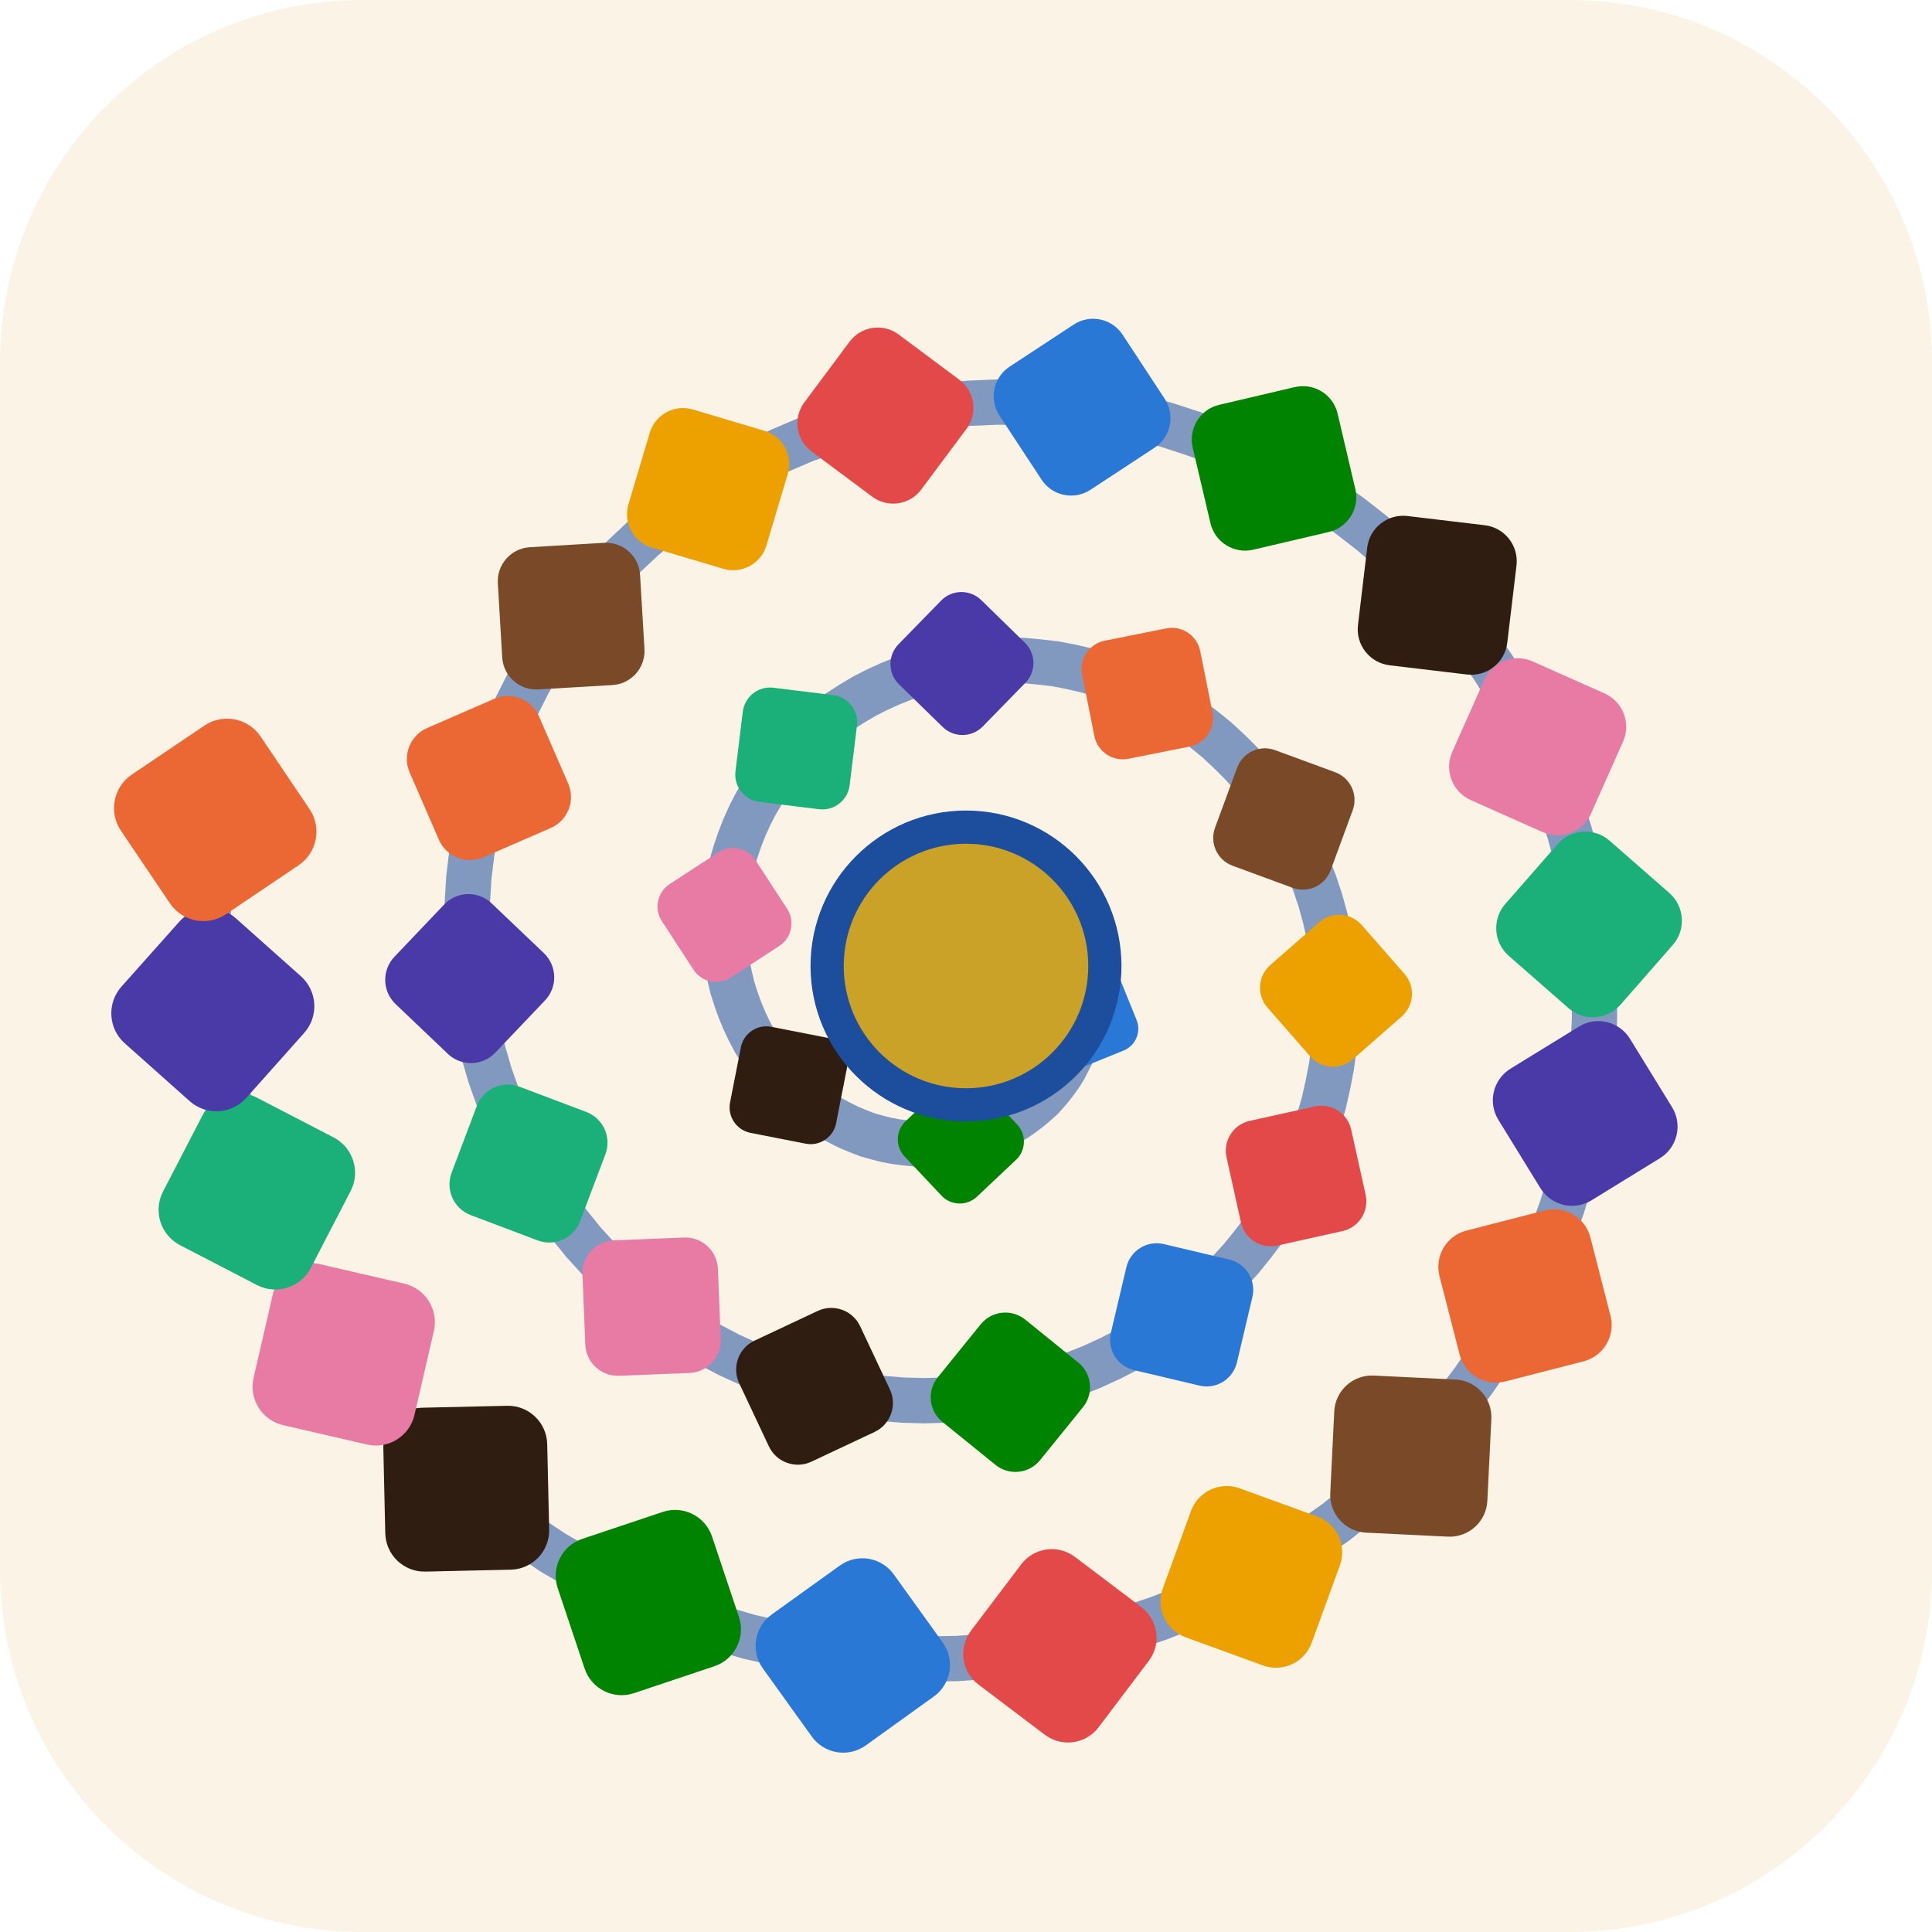
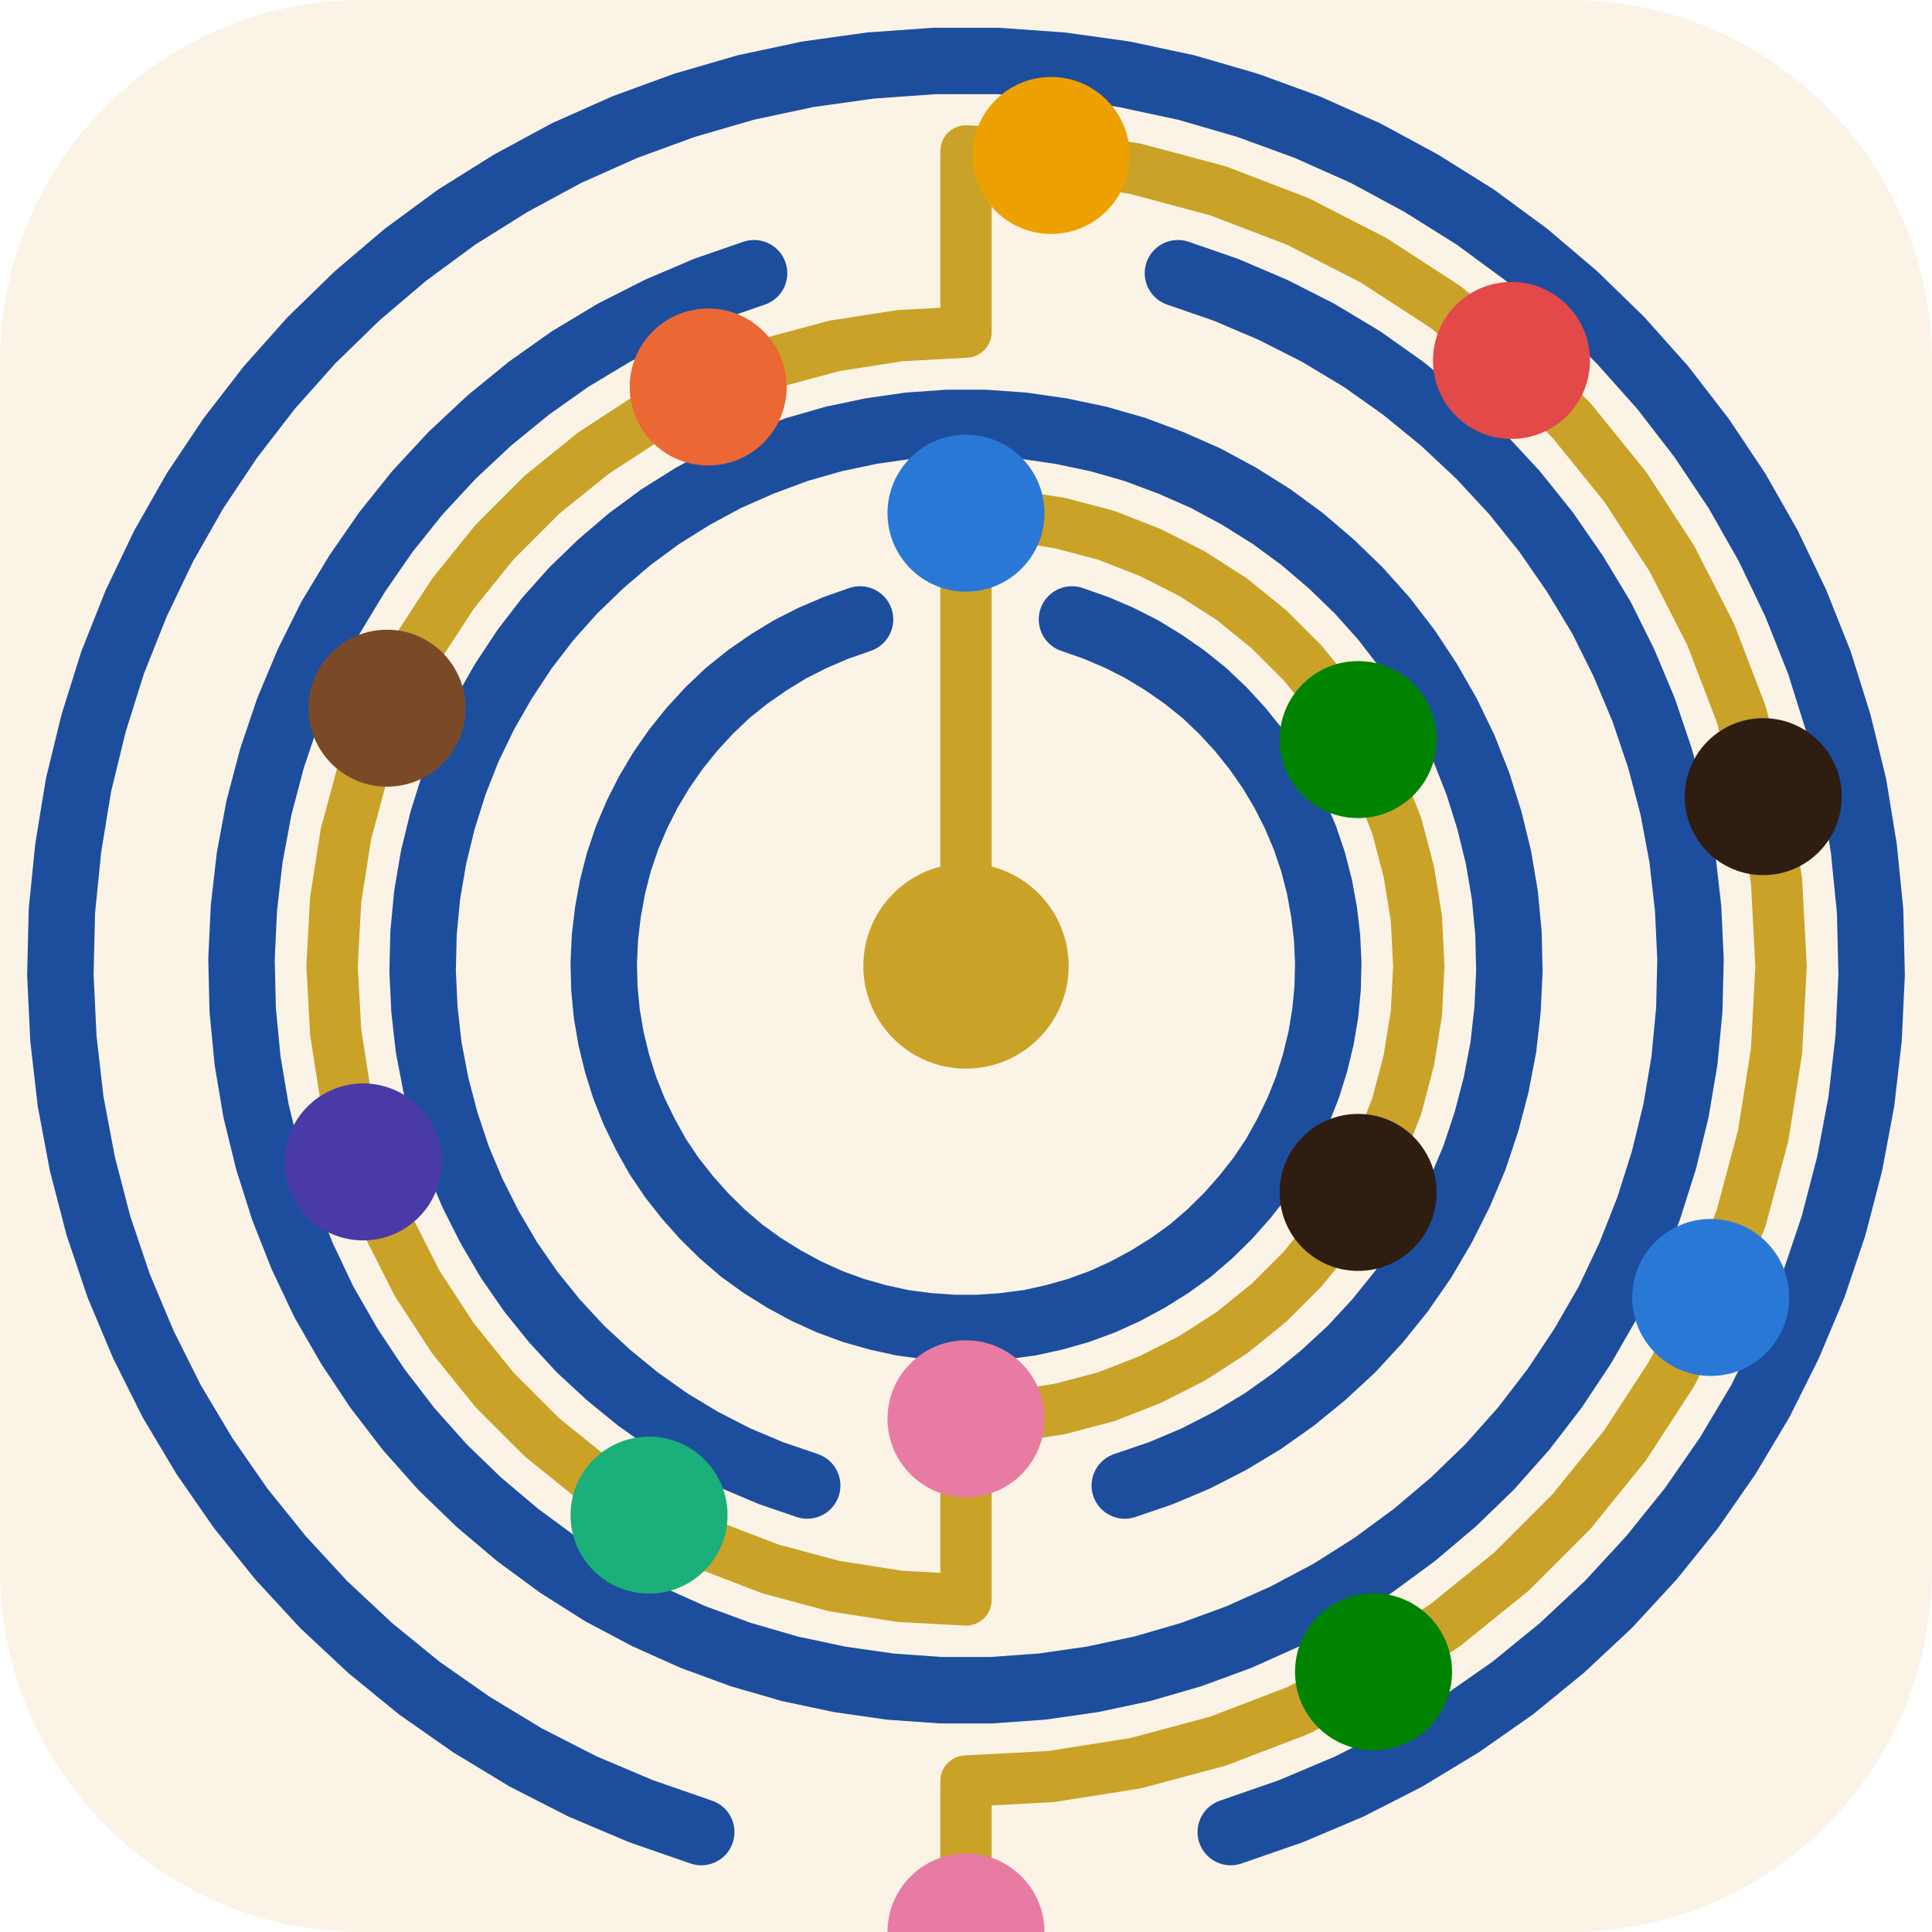
<svg xmlns="http://www.w3.org/2000/svg" viewBox="0 0 64 64">
  <style>
-     .mm-bg{fill:#faf3e6}
-     .mm-thread{stroke:#1d4e9e}
-     .mm-ring{stroke:#1d4e9e}
-     @media (prefers-color-scheme:dark){
-       .mm-bg{fill:#1f1827}
-       .mm-thread{stroke:#8fb0ea}
-       .mm-ring{stroke:#8fb0ea}
-       .mm-draw{stroke:#c9a227;stroke-width:0.6}
-     }
+     .mm-bg{fill:#faf3e6}.mm-wall{stroke:#1d4e9e}
+     @media (prefers-color-scheme:dark){.mm-bg{fill:#1f1827}.mm-wall{stroke:#8fb0ea}.mm-draw{stroke:#c9a227;stroke-width:0.6}}
  </style>
  <rect class="mm-bg" width="64" height="64" rx="12" />
-   <path class="mm-thread" d="M35.60 32.00 L35.66 32.18 L35.72 32.37 L35.76 32.57 L35.80 32.77 L35.82 32.98 L35.83 33.19 L35.83 33.40 L35.82 33.61 L35.80 33.83 L35.76 34.05 L35.71 34.27 L35.65 34.50 L35.57 34.72 L35.49 34.94 L35.38 35.15 L35.27 35.37 L35.14 35.58 L35.00 35.78 L34.85 35.98 L34.68 36.18 L34.51 36.37 L34.31 36.55 L34.11 36.72 L33.90 36.88 L33.67 37.04 L33.44 37.18 L33.19 37.31 L32.94 37.43 L32.67 37.54 L32.40 37.64 L32.12 37.72 L31.83 37.78 L31.54 37.84 L31.24 37.87 L30.93 37.90 L30.62 37.90 L30.31 37.89 L30.00 37.86 L29.68 37.82 L29.36 37.76 L29.05 37.68 L28.73 37.59 L28.42 37.47 L28.11 37.34 L27.81 37.19 L27.51 37.03 L27.21 36.85 L26.93 36.65 L26.65 36.43 L26.38 36.20 L26.12 35.95 L25.87 35.69 L25.63 35.41 L25.41 35.12 L25.20 34.81 L25.00 34.49 L24.82 34.15 L24.66 33.81 L24.51 33.45 L24.38 33.09 L24.26 32.71 L24.17 32.33 L24.09 31.93 L24.04 31.53 L24.00 31.13 L23.99 30.72 L24.00 30.31 L24.03 29.89 L24.08 29.48 L24.15 29.06 L24.24 28.64 L24.36 28.23 L24.50 27.82 L24.66 27.41 L24.84 27.01 L25.04 26.62 L25.27 26.23 L25.52 25.86 L25.78 25.49 L26.07 25.14 L26.38 24.80 L26.71 24.47 L27.06 24.16 L27.42 23.86 L27.80 23.58 L28.20 23.32 L28.62 23.07 L29.05 22.85 L29.49 22.65 L29.94 22.47 L30.41 22.31 L30.89 22.17 L31.38 22.06 L31.88 21.98 L32.38 21.91 L32.89 21.88 L33.40 21.87 L33.92 21.88 L34.44 21.93 L34.96 21.99 L35.48 22.09 L36.00 22.21 L36.51 22.36 L37.02 22.54 L37.52 22.74 L38.01 22.97 L38.50 23.23 L38.97 23.51 L39.43 23.82 L39.88 24.16 L40.31 24.51 L40.73 24.90 L41.13 25.30 L41.51 25.73 L41.87 26.18 L42.21 26.64 L42.53 27.13 L42.82 27.64 L43.09 28.16 L43.33 28.70 L43.55 29.26 L43.74 29.83 L43.90 30.41 L44.03 31.00 L44.14 31.60 L44.21 32.21 L44.25 32.82 L44.26 33.44 L44.24 34.06 L44.19 34.69 L44.11 35.31 L43.99 35.93 L43.85 36.55 L43.67 37.17 L43.45 37.77 L43.21 38.37 L42.94 38.96 L42.63 39.54 L42.29 40.10 L41.93 40.65 L41.53 41.18 L41.11 41.70 L40.66 42.19 L40.18 42.67 L39.67 43.12 L39.14 43.55 L38.59 43.95 L38.01 44.33 L37.42 44.67 L36.80 44.99 L36.17 45.28 L35.51 45.54 L34.85 45.77 L34.17 45.96 L33.47 46.12 L32.77 46.24 L32.06 46.33 L31.34 46.38 L30.61 46.40 L29.89 46.38 L29.16 46.32 L28.43 46.23 L27.70 46.10 L26.98 45.93 L26.26 45.73 L25.55 45.48 L24.85 45.20 L24.17 44.89 L23.50 44.54 L22.84 44.15 L22.20 43.73 L21.58 43.28 L20.98 42.79 L20.40 42.27 L19.85 41.72 L19.32 41.14 L18.83 40.53 L18.36 39.90 L17.92 39.24 L17.51 38.55 L17.14 37.85 L16.80 37.12 L16.50 36.37 L16.23 35.61 L16.00 34.82 L15.82 34.03 L15.67 33.22 L15.56 32.41 L15.49 31.58 L15.46 30.75 L15.48 29.92 L15.53 29.08 L15.63 28.25 L15.78 27.42 L15.96 26.59 L16.19 25.77 L16.46 24.96 L16.77 24.16 L17.12 23.38 L17.51 22.61 L17.94 21.85 L18.41 21.12 L18.92 20.41 L19.47 19.72 L20.05 19.06 L20.67 18.43 L21.32 17.82 L22.01 17.25 L22.72 16.71 L23.46 16.21 L24.23 15.74 L25.03 15.31 L25.85 14.92 L26.69 14.56 L27.55 14.26 L28.43 13.99 L29.33 13.76 L30.23 13.59 L31.15 13.45 L32.08 13.36 L33.02 13.32 L33.96 13.33 L34.90 13.38 L35.84 13.48 L36.78 13.63 L37.71 13.83 L38.63 14.07 L39.55 14.37 L40.45 14.70 L41.34 15.09 L42.21 15.52 L43.06 15.99 L43.88 16.51 L44.69 17.07 L45.46 17.67 L46.21 18.32 L46.93 19.00 L47.62 19.72 L48.27 20.48 L48.88 21.27 L49.45 22.09 L49.99 22.94 L50.48 23.83 L50.93 24.74 L51.33 25.67 L51.69 26.63 L52.00 27.60 L52.27 28.60 L52.48 29.61 L52.64 30.63 L52.75 31.66 L52.81 32.70 L52.82 33.75 L52.77 34.79 L52.67 35.84 L52.52 36.88 L52.32 37.92 L52.06 38.95 L51.75 39.97 L51.39 40.98 L50.98 41.97 L50.52 42.94 L50.00 43.89 L49.44 44.81 L48.83 45.71 L48.18 46.58 L47.48 47.42 L46.73 48.23 L45.95 48.99 L45.12 49.73 L44.26 50.42 L43.35 51.06 L42.42 51.67 L41.45 52.23 L40.46 52.74 L39.43 53.20 L38.38 53.61 L37.31 53.97 L36.22 54.27 L35.11 54.52 L33.99 54.72 L32.85 54.86 L31.71 54.94 L30.56 54.96 L29.40 54.93 L28.25 54.84 L27.10 54.69 L25.95 54.48 L24.81 54.22 L23.69 53.89 L22.58 53.51 L21.48 53.08 L20.41 52.59 L19.36 52.04 L18.33 51.44 L17.34 50.78 L16.37 50.08 L15.44 49.32 L14.55 48.52 L13.69 47.67 L12.87 46.78 L12.10 45.85 L11.38 44.87 L10.70 43.86 L10.07 42.81 L9.50 41.73 L8.98 40.61 L8.51 39.47 L8.10 38.31 L7.75 37.12 L7.45 35.91 L7.22 34.69 L7.05 33.45 L6.94 32.20 L6.89 30.94 L6.91 29.68 L6.99 28.42 L7.13 27.16 L7.34 25.91 L7.61 24.67" fill="none" stroke-width="1.5" stroke-linecap="round" opacity="0.55" />
-   <rect x="34.19" y="31.98" width="3.26" height="3.26" rx="0.78" fill="#2a78d6" transform="rotate(67.9 35.82 33.61)" />
-   <rect x="30.11" y="36.06" width="3.44" height="3.44" rx="0.83" fill="#008300" transform="rotate(136.7 31.83 37.78)" />
-   <rect class="mm-draw" x="24.33" y="34.16" width="3.58" height="3.58" rx="0.86" fill="#2e1d10" transform="rotate(191.1 26.12 35.95)" />
-   <rect x="22.15" y="28.46" width="3.70" height="3.70" rx="0.89" fill="#e87ba4" transform="rotate(236.9 24.00 30.31)" />
-   <rect x="24.48" y="22.89" width="3.81" height="3.81" rx="0.91" fill="#1baf7a" transform="rotate(277.0 26.38 24.80)" />
-   <rect x="29.92" y="20.02" width="3.90" height="3.90" rx="0.94" fill="#4a3aa7" transform="rotate(314.3 31.88 21.98)" />
-   <rect x="36.01" y="20.98" width="3.99" height="3.99" rx="0.96" fill="#eb6834" transform="rotate(348.7 38.01 22.97)" />
-   <rect class="mm-draw" x="40.49" y="25.09" width="4.08" height="4.08" rx="0.98" fill="#7a4a28" transform="rotate(380.2 42.53 27.13)" />
-   <rect x="42.18" y="30.74" width="4.15" height="4.15" rx="1.00" fill="#eda100" transform="rotate(408.8 44.25 32.82)" />
-   <rect x="40.82" y="36.85" width="4.23" height="4.23" rx="1.01" fill="#e34948" transform="rotate(437.5 42.94 38.96)" />
-   <rect x="37.00" y="41.40" width="4.29" height="4.29" rx="1.03" fill="#2a78d6" transform="rotate(463.3 39.14 43.55)" />
-   <rect x="31.29" y="43.94" width="4.36" height="4.36" rx="1.05" fill="#008300" transform="rotate(489.0 33.47 46.12)" />
-   <rect class="mm-draw" x="24.76" y="43.72" width="4.43" height="4.43" rx="1.06" fill="#2e1d10" transform="rotate(514.8 26.98 45.93)" />
-   <rect x="19.33" y="41.03" width="4.49" height="4.49" rx="1.08" fill="#e87ba4" transform="rotate(537.7 21.58 43.28)" />
-   <rect x="15.24" y="36.28" width="4.55" height="4.55" rx="1.09" fill="#1baf7a" transform="rotate(560.7 17.51 38.55)" />
-   <rect x="13.25" y="30.10" width="4.61" height="4.61" rx="1.11" fill="#4a3aa7" transform="rotate(583.6 15.56 32.41)" />
-   <rect x="13.85" y="23.44" width="4.67" height="4.67" rx="1.12" fill="#eb6834" transform="rotate(606.5 16.19 25.77)" />
-   <rect class="mm-draw" x="16.56" y="18.05" width="4.72" height="4.72" rx="1.13" fill="#7a4a28" transform="rotate(626.6 18.92 20.41)" />
-   <rect x="21.08" y="13.82" width="4.77" height="4.77" rx="1.15" fill="#eda100" transform="rotate(646.6 23.46 16.21)" />
-   <rect x="26.91" y="11.35" width="4.83" height="4.83" rx="1.16" fill="#e34948" transform="rotate(666.7 29.33 13.76)" />
-   <rect x="33.40" y="11.05" width="4.88" height="4.88" rx="1.17" fill="#2a78d6" transform="rotate(686.7 35.84 13.48)" />
-   <rect x="39.74" y="13.05" width="4.93" height="4.93" rx="1.18" fill="#008300" transform="rotate(706.8 42.21 15.52)" />
-   <rect class="mm-draw" x="45.12" y="17.23" width="4.98" height="4.98" rx="1.20" fill="#2e1d10" transform="rotate(726.8 47.62 19.72)" />
-   <rect x="48.42" y="22.22" width="5.03" height="5.03" rx="1.21" fill="#e87ba4" transform="rotate(744.0 50.93 24.74)" />
-   <rect x="50.10" y="28.09" width="5.07" height="5.07" rx="1.22" fill="#1baf7a" transform="rotate(761.2 52.64 30.63)" />
-   <rect x="49.96" y="34.33" width="5.12" height="5.12" rx="1.23" fill="#4a3aa7" transform="rotate(778.4 52.52 36.88)" />
-   <rect x="47.93" y="40.36" width="5.16" height="5.16" rx="1.24" fill="#eb6834" transform="rotate(795.6 50.52 42.94)" />
-   <rect class="mm-draw" x="44.13" y="45.62" width="5.21" height="5.21" rx="1.25" fill="#7a4a28" transform="rotate(812.8 46.73 48.23)" />
-   <rect x="38.83" y="49.60" width="5.25" height="5.25" rx="1.26" fill="#eda100" transform="rotate(830.0 41.45 52.23)" />
-   <rect x="32.46" y="51.87" width="5.30" height="5.30" rx="1.27" fill="#e34948" transform="rotate(847.1 35.11 54.52)" />
-   <rect x="25.58" y="52.17" width="5.34" height="5.34" rx="1.28" fill="#2a78d6" transform="rotate(864.3 28.25 54.84)" />
-   <rect x="18.79" y="50.38" width="5.39" height="5.39" rx="1.29" fill="#008300" transform="rotate(881.5 21.48 53.08)" />
-   <rect class="mm-draw" x="12.72" y="46.61" width="5.43" height="5.43" rx="1.30" fill="#2e1d10" transform="rotate(898.7 15.44 49.32)" />
-   <rect x="8.64" y="42.14" width="5.47" height="5.47" rx="1.31" fill="#e87ba4" transform="rotate(913.0 11.38 44.87)" />
-   <rect x="5.76" y="36.72" width="5.51" height="5.51" rx="1.32" fill="#1baf7a" transform="rotate(927.4 8.51 39.47)" />
-   <rect x="4.28" y="30.68" width="5.54" height="5.54" rx="1.33" fill="#4a3aa7" transform="rotate(941.7 7.05 33.45)" />
-   <rect x="4.34" y="24.37" width="5.58" height="5.58" rx="1.34" fill="#eb6834" transform="rotate(956.0 7.13 27.16)" />
-   <circle cx="32" cy="32" r="4.6" fill="#c9a227" />
-   <circle class="mm-ring" cx="32" cy="32" r="4.6" fill="none" stroke-width="1.1" />
+   <polyline class="mm-wall" points="35.51,20.52 36.31,20.80 37.08,21.13 37.83,21.51 38.55,21.95 39.24,22.43 39.90,22.96 40.51,23.54 41.08,24.16 41.61,24.82 42.09,25.51 42.52,26.23 42.90,26.98 43.23,27.76 43.50,28.56 43.71,29.38 43.86,30.20 43.96,31.04 44.00,31.88 43.98,32.73 43.90,33.57 43.76,34.40 43.56,35.22 43.31,36.02 43.00,36.80 42.63,37.56 42.22,38.30 41.75,39.00 41.23,39.66 40.67,40.29 40.07,40.88 39.43,41.43 38.75,41.92 38.03,42.37 37.29,42.77 36.52,43.12 35.73,43.41 34.92,43.64 34.10,43.82 33.26,43.93 32.42,43.99 31.58,43.99 30.74,43.93 29.90,43.82 29.08,43.64 28.27,43.41 27.48,43.12 26.71,42.77 25.97,42.37 25.25,41.92 24.57,41.43 23.93,40.88 23.33,40.29 22.77,39.66 22.25,39.00 21.78,38.30 21.37,37.56 21.00,36.80 20.69,36.02 20.44,35.22 20.24,34.40 20.10,33.57 20.02,32.73 20.00,31.88 20.04,31.04 20.14,30.20 20.29,29.38 20.50,28.56 20.77,27.76 21.10,26.98 21.48,26.23 21.91,25.51 22.39,24.82 22.92,24.16 23.49,23.54 24.10,22.96 24.76,22.43 25.45,21.95 26.17,21.51 26.92,21.13 27.69,20.80 28.49,20.52" fill="none" stroke-width="2.2" stroke-linecap="round" stroke-linejoin="round" />
+   <polyline class="mm-wall" points="26.74,49.21 25.54,48.80 24.38,48.31 23.25,47.73 22.17,47.08 21.14,46.35 20.16,45.55 19.23,44.69 18.37,43.76 17.58,42.78 16.86,41.74 16.22,40.65 15.65,39.52 15.16,38.36 14.76,37.16 14.44,35.94 14.20,34.69 14.06,33.44 14.00,32.17 14.03,30.91 14.15,29.65 14.36,28.41 14.66,27.18 15.04,25.97 15.50,24.80 16.05,23.66 16.68,22.56 17.38,21.50 18.15,20.50 18.99,19.56 19.90,18.68 20.86,17.86 21.88,17.11 22.95,16.44 24.06,15.84 25.22,15.33 26.40,14.89 27.62,14.54 28.86,14.28 30.11,14.10 31.37,14.01 32.63,14.01 33.89,14.10 35.14,14.28 36.38,14.54 37.60,14.89 38.78,15.33 39.94,15.84 41.05,16.44 42.12,17.11 43.14,17.86 44.10,18.68 45.01,19.56 45.85,20.50 46.62,21.50 47.32,22.56 47.95,23.66 48.50,24.80 48.96,25.97 49.34,27.18 49.64,28.41 49.85,29.65 49.97,30.91 50.00,32.17 49.94,33.44 49.80,34.69 49.56,35.94 49.24,37.16 48.84,38.36 48.35,39.52 47.78,40.65 47.14,41.74 46.42,42.78 45.63,43.76 44.77,44.69 43.84,45.55 42.86,46.35 41.83,47.08 40.75,47.73 39.62,48.31 38.46,48.80 37.26,49.21" fill="none" stroke-width="2.2" stroke-linecap="round" stroke-linejoin="round" />
+   <polyline class="mm-wall" points="39.02,9.05 40.61,9.60 42.16,10.26 43.66,11.02 45.11,11.89 46.48,12.86 47.79,13.93 49.02,15.08 50.17,16.32 51.22,17.63 52.18,19.02 53.05,20.46 53.80,21.97 54.45,23.52 54.99,25.12 55.42,26.75 55.73,28.41 55.92,30.08 56.00,31.77 55.96,33.45 55.80,35.13 55.52,36.79 55.12,38.43 54.61,40.04 53.99,41.61 53.27,43.13 52.43,44.59 51.50,45.99 50.47,47.33 49.35,48.59 48.14,49.76 46.85,50.85 45.49,51.85 44.07,52.75 42.58,53.54 41.04,54.23 39.46,54.81 37.84,55.28 36.19,55.63 34.52,55.87 32.84,55.99 31.16,55.99 29.48,55.87 27.81,55.63 26.16,55.28 24.54,54.81 22.96,54.23 21.42,53.54 19.93,52.75 18.51,51.85 17.15,50.85 15.86,49.76 14.65,48.59 13.53,47.33 12.50,45.99 11.57,44.59 10.73,43.13 10.01,41.61 9.39,40.04 8.88,38.43 8.48,36.79 8.20,35.13 8.04,33.45 8.00,31.77 8.08,30.08 8.27,28.41 8.58,26.75 9.01,25.12 9.55,23.52 10.20,21.97 10.95,20.46 11.82,19.02 12.78,17.63 13.83,16.32 14.98,15.08 16.21,13.93 17.52,12.86 18.89,11.89 20.34,11.02 21.84,10.26 23.39,9.60 24.98,9.05" fill="none" stroke-width="2.2" stroke-linecap="round" stroke-linejoin="round" />
+   <polyline class="mm-wall" points="23.23,60.69 21.24,60.00 19.30,59.18 17.42,58.22 15.62,57.13 13.89,55.92 12.26,54.59 10.72,53.15 9.29,51.60 7.97,49.96 6.77,48.23 5.69,46.42 4.75,44.54 3.93,42.59 3.26,40.60 2.73,38.56 2.34,36.49 2.10,34.40 2.00,32.29 2.05,30.18 2.26,28.09 2.60,26.01 3.10,23.96 3.73,21.95 4.51,19.99 5.42,18.09 6.46,16.26 7.63,14.51 8.92,12.84 10.32,11.27 11.83,9.80 13.43,8.44 15.13,7.19 16.92,6.07 18.77,5.07 20.70,4.21 22.67,3.49 24.70,2.90 26.76,2.46 28.84,2.17 30.95,2.02 33.05,2.02 35.16,2.17 37.24,2.46 39.30,2.90 41.33,3.49 43.30,4.21 45.23,5.07 47.08,6.07 48.87,7.19 50.57,8.44 52.17,9.80 53.68,11.27 55.08,12.84 56.37,14.51 57.54,16.26 58.58,18.09 59.49,19.99 60.27,21.95 60.90,23.96 61.40,26.01 61.74,28.09 61.95,30.18 62.00,32.29 61.90,34.40 61.66,36.49 61.27,38.56 60.74,40.60 60.07,42.59 59.25,44.54 58.31,46.42 57.23,48.23 56.03,49.96 54.71,51.60 53.28,53.15 51.74,54.59 50.11,55.92 48.38,57.13 46.58,58.22 44.70,59.18 42.76,60.00 40.77,60.69" fill="none" stroke-width="2.2" stroke-linecap="round" stroke-linejoin="round" />
+   <polyline class="mm-thread" points="32.00,32.00 32.00,17.00 32.00,17.00 33.57,17.08 35.12,17.33 36.64,17.73 38.10,18.30 39.50,19.01 40.82,19.86 42.04,20.85 43.15,21.96 44.14,23.18 44.99,24.50 45.70,25.90 46.27,27.36 46.67,28.88 46.92,30.43 47.00,32.00 46.92,33.57 46.67,35.12 46.27,36.64 45.70,38.10 44.99,39.50 44.14,40.82 43.15,42.04 42.04,43.15 40.82,44.14 39.50,44.99 38.10,45.70 36.64,46.27 35.12,46.67 33.57,46.92 32.00,47.00 32.00,53.00 32.00,53.00 29.80,52.88 27.63,52.54 25.51,51.97 23.46,51.18 21.50,50.19 19.66,48.99 17.95,47.61 16.39,46.05 15.01,44.34 13.81,42.50 12.82,40.54 12.03,38.49 11.46,36.37 11.12,34.20 11.00,32.00 11.12,29.80 11.46,27.63 12.03,25.51 12.82,23.46 13.81,21.50 15.01,19.66 16.39,17.95 17.95,16.39 19.66,15.01 21.50,13.81 23.46,12.82 25.51,12.03 27.63,11.46 29.80,11.12 32.00,11.00 32.00,5.00 32.00,5.00 34.82,5.15 37.61,5.59 40.34,6.32 42.98,7.33 45.50,8.62 47.87,10.16 50.07,11.94 52.06,13.93 53.84,16.13 55.38,18.50 56.67,21.02 57.68,23.66 58.41,26.39 58.85,29.18 59.00,32.00 58.85,34.82 58.41,37.61 57.68,40.34 56.67,42.98 55.38,45.50 53.84,47.87 52.06,50.07 50.07,52.06 47.87,53.84 45.50,55.38 42.98,56.67 40.34,57.68 37.61,58.41 34.82,58.85 32.00,59.00 32.00,64.00" fill="none" stroke="#c9a227" stroke-width="1.7" stroke-linecap="round" stroke-linejoin="round" />
+   <circle cx="32.00" cy="17.00" r="2.6" fill="#2a78d6" />
+   <circle cx="44.99" cy="24.50" r="2.6" fill="#008300" />
+   <circle class="mm-draw" cx="44.99" cy="39.50" r="2.6" fill="#2e1d10" />
+   <circle cx="32.00" cy="47.00" r="2.6" fill="#e87ba4" />
+   <circle cx="21.50" cy="50.19" r="2.6" fill="#1baf7a" />
+   <circle cx="12.03" cy="38.49" r="2.6" fill="#4a3aa7" />
+   <circle class="mm-draw" cx="12.82" cy="23.46" r="2.6" fill="#7a4a28" />
+   <circle cx="23.46" cy="12.82" r="2.6" fill="#eb6834" />
+   <circle cx="34.82" cy="5.15" r="2.6" fill="#eda100" />
+   <circle cx="50.07" cy="11.94" r="2.6" fill="#e34948" />
+   <circle class="mm-draw" cx="58.41" cy="26.39" r="2.6" fill="#2e1d10" />
+   <circle cx="56.67" cy="42.98" r="2.6" fill="#2a78d6" />
+   <circle cx="45.50" cy="55.38" r="2.6" fill="#008300" />
+   <circle cx="32.00" cy="64.00" r="2.6" fill="#e87ba4" />
+   <circle cx="32" cy="32" r="3.4" fill="#c9a227" />
</svg>
